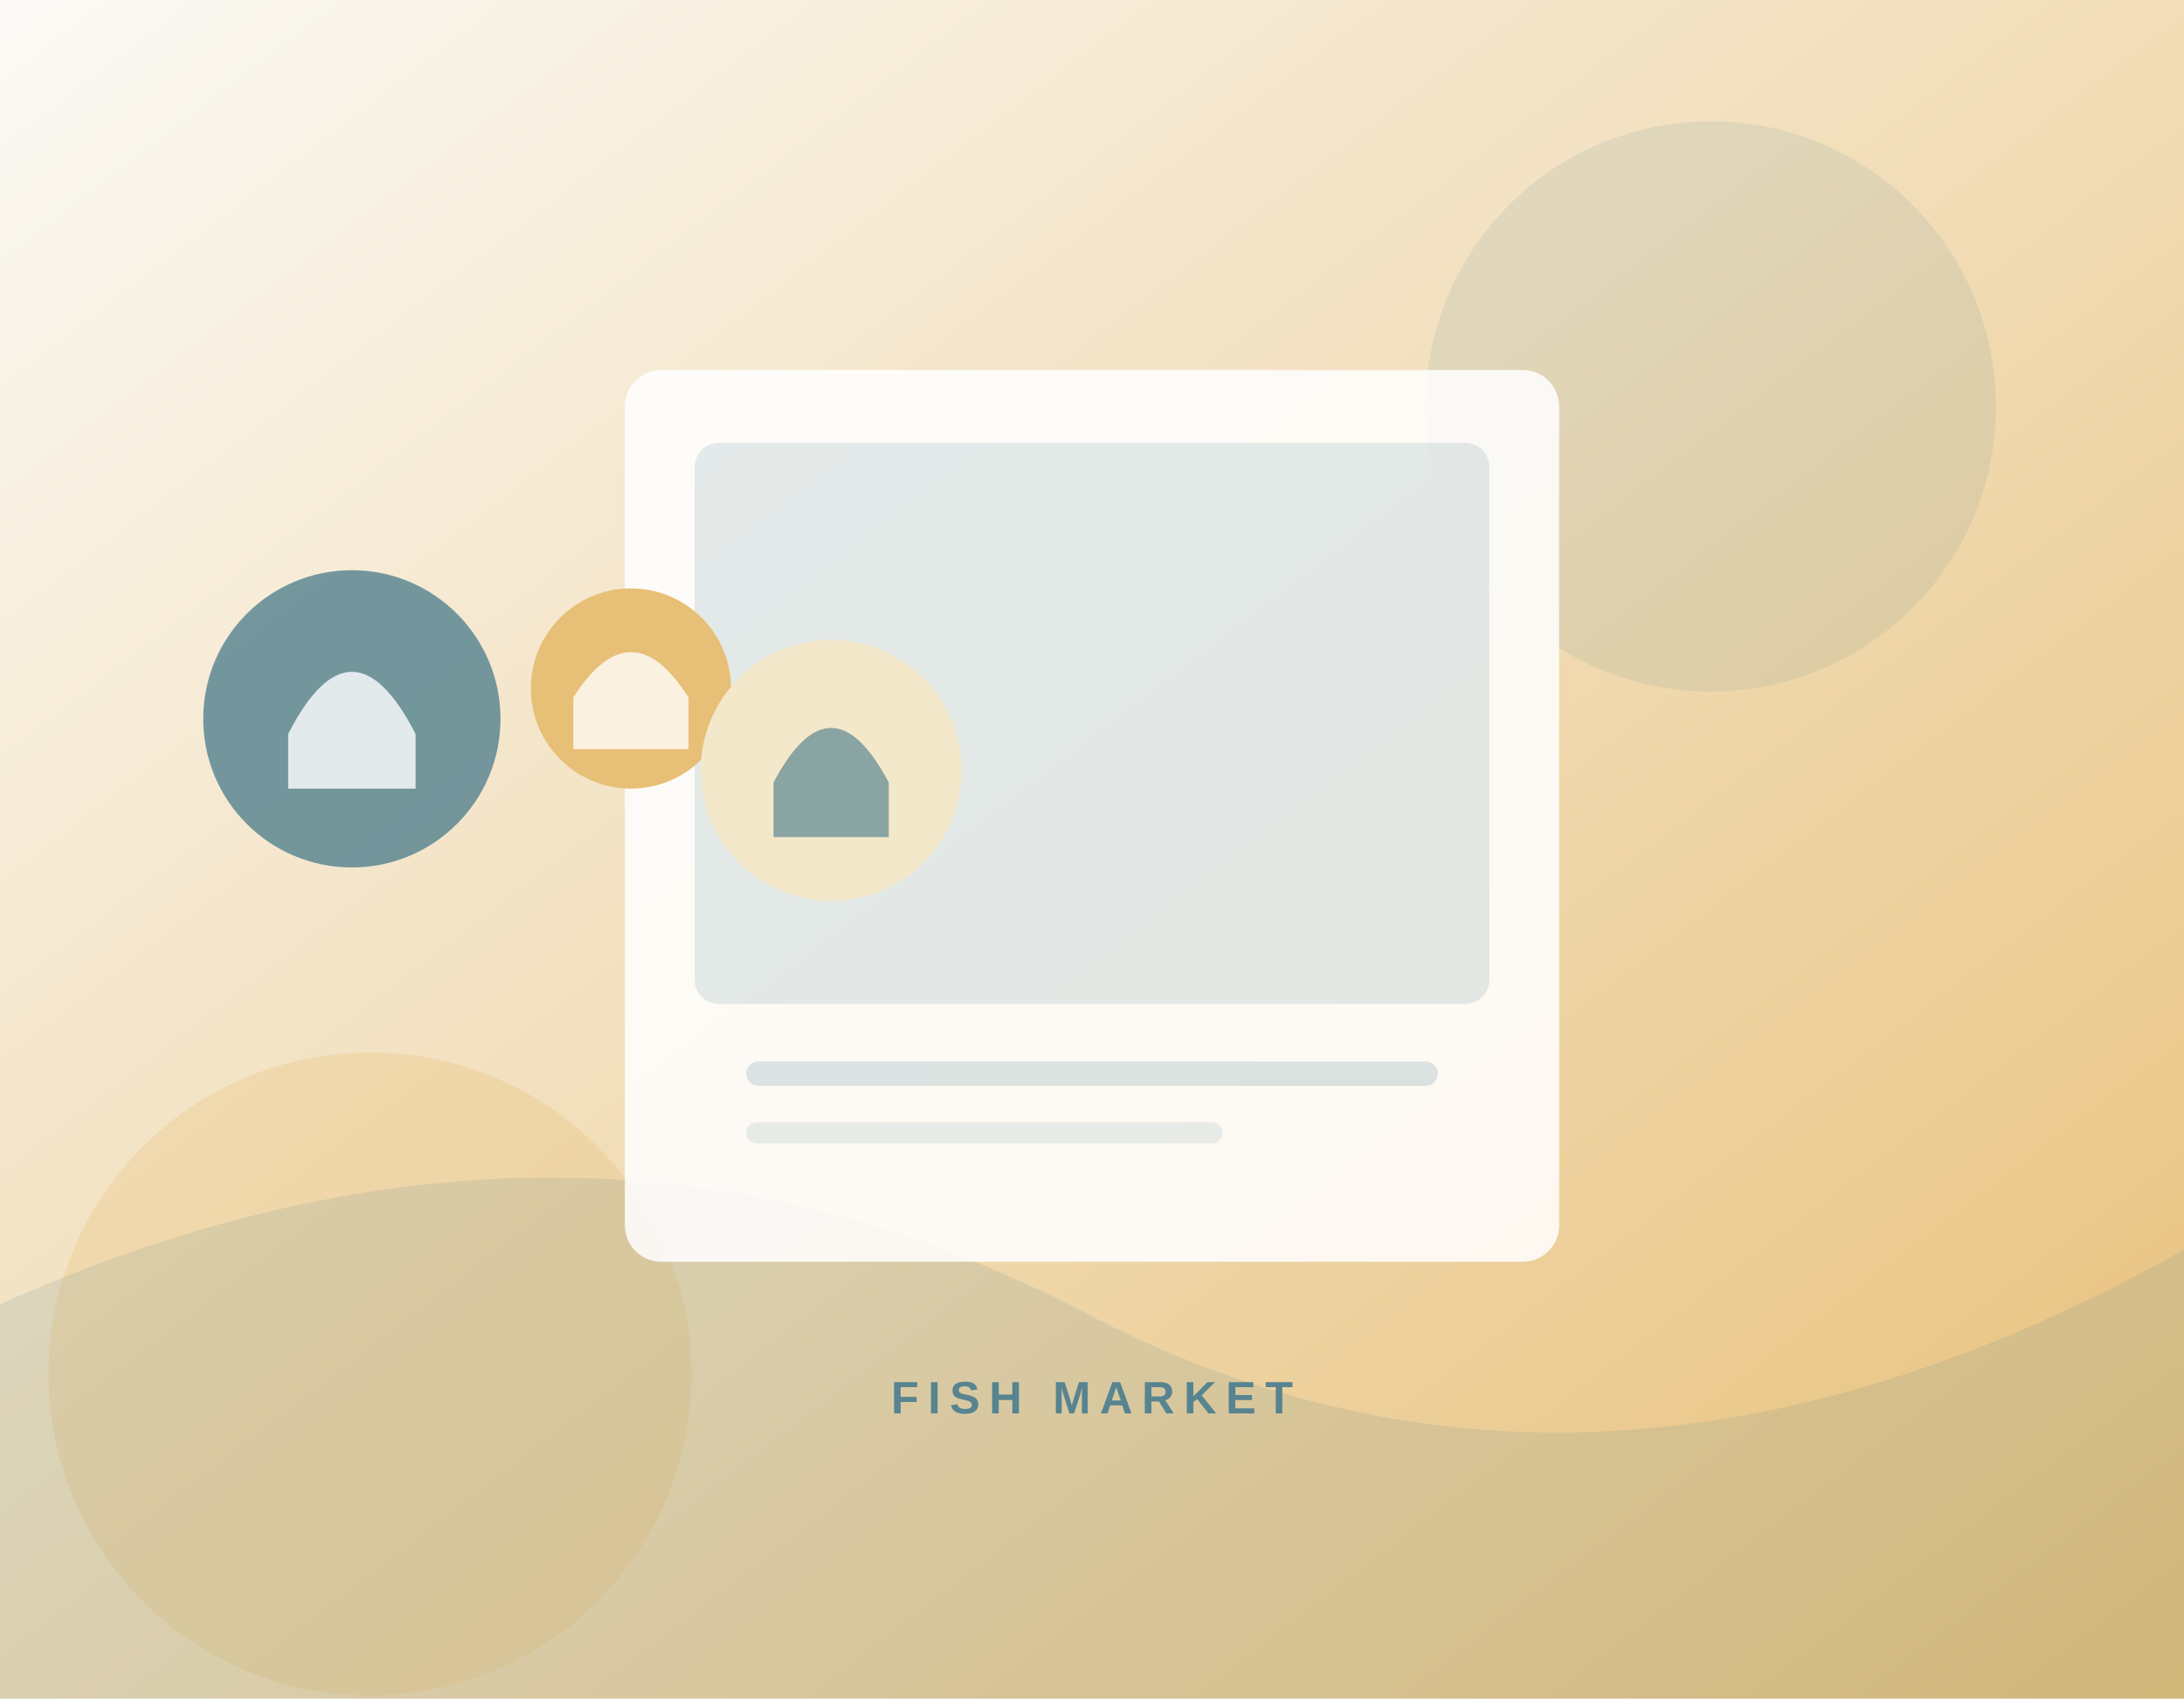
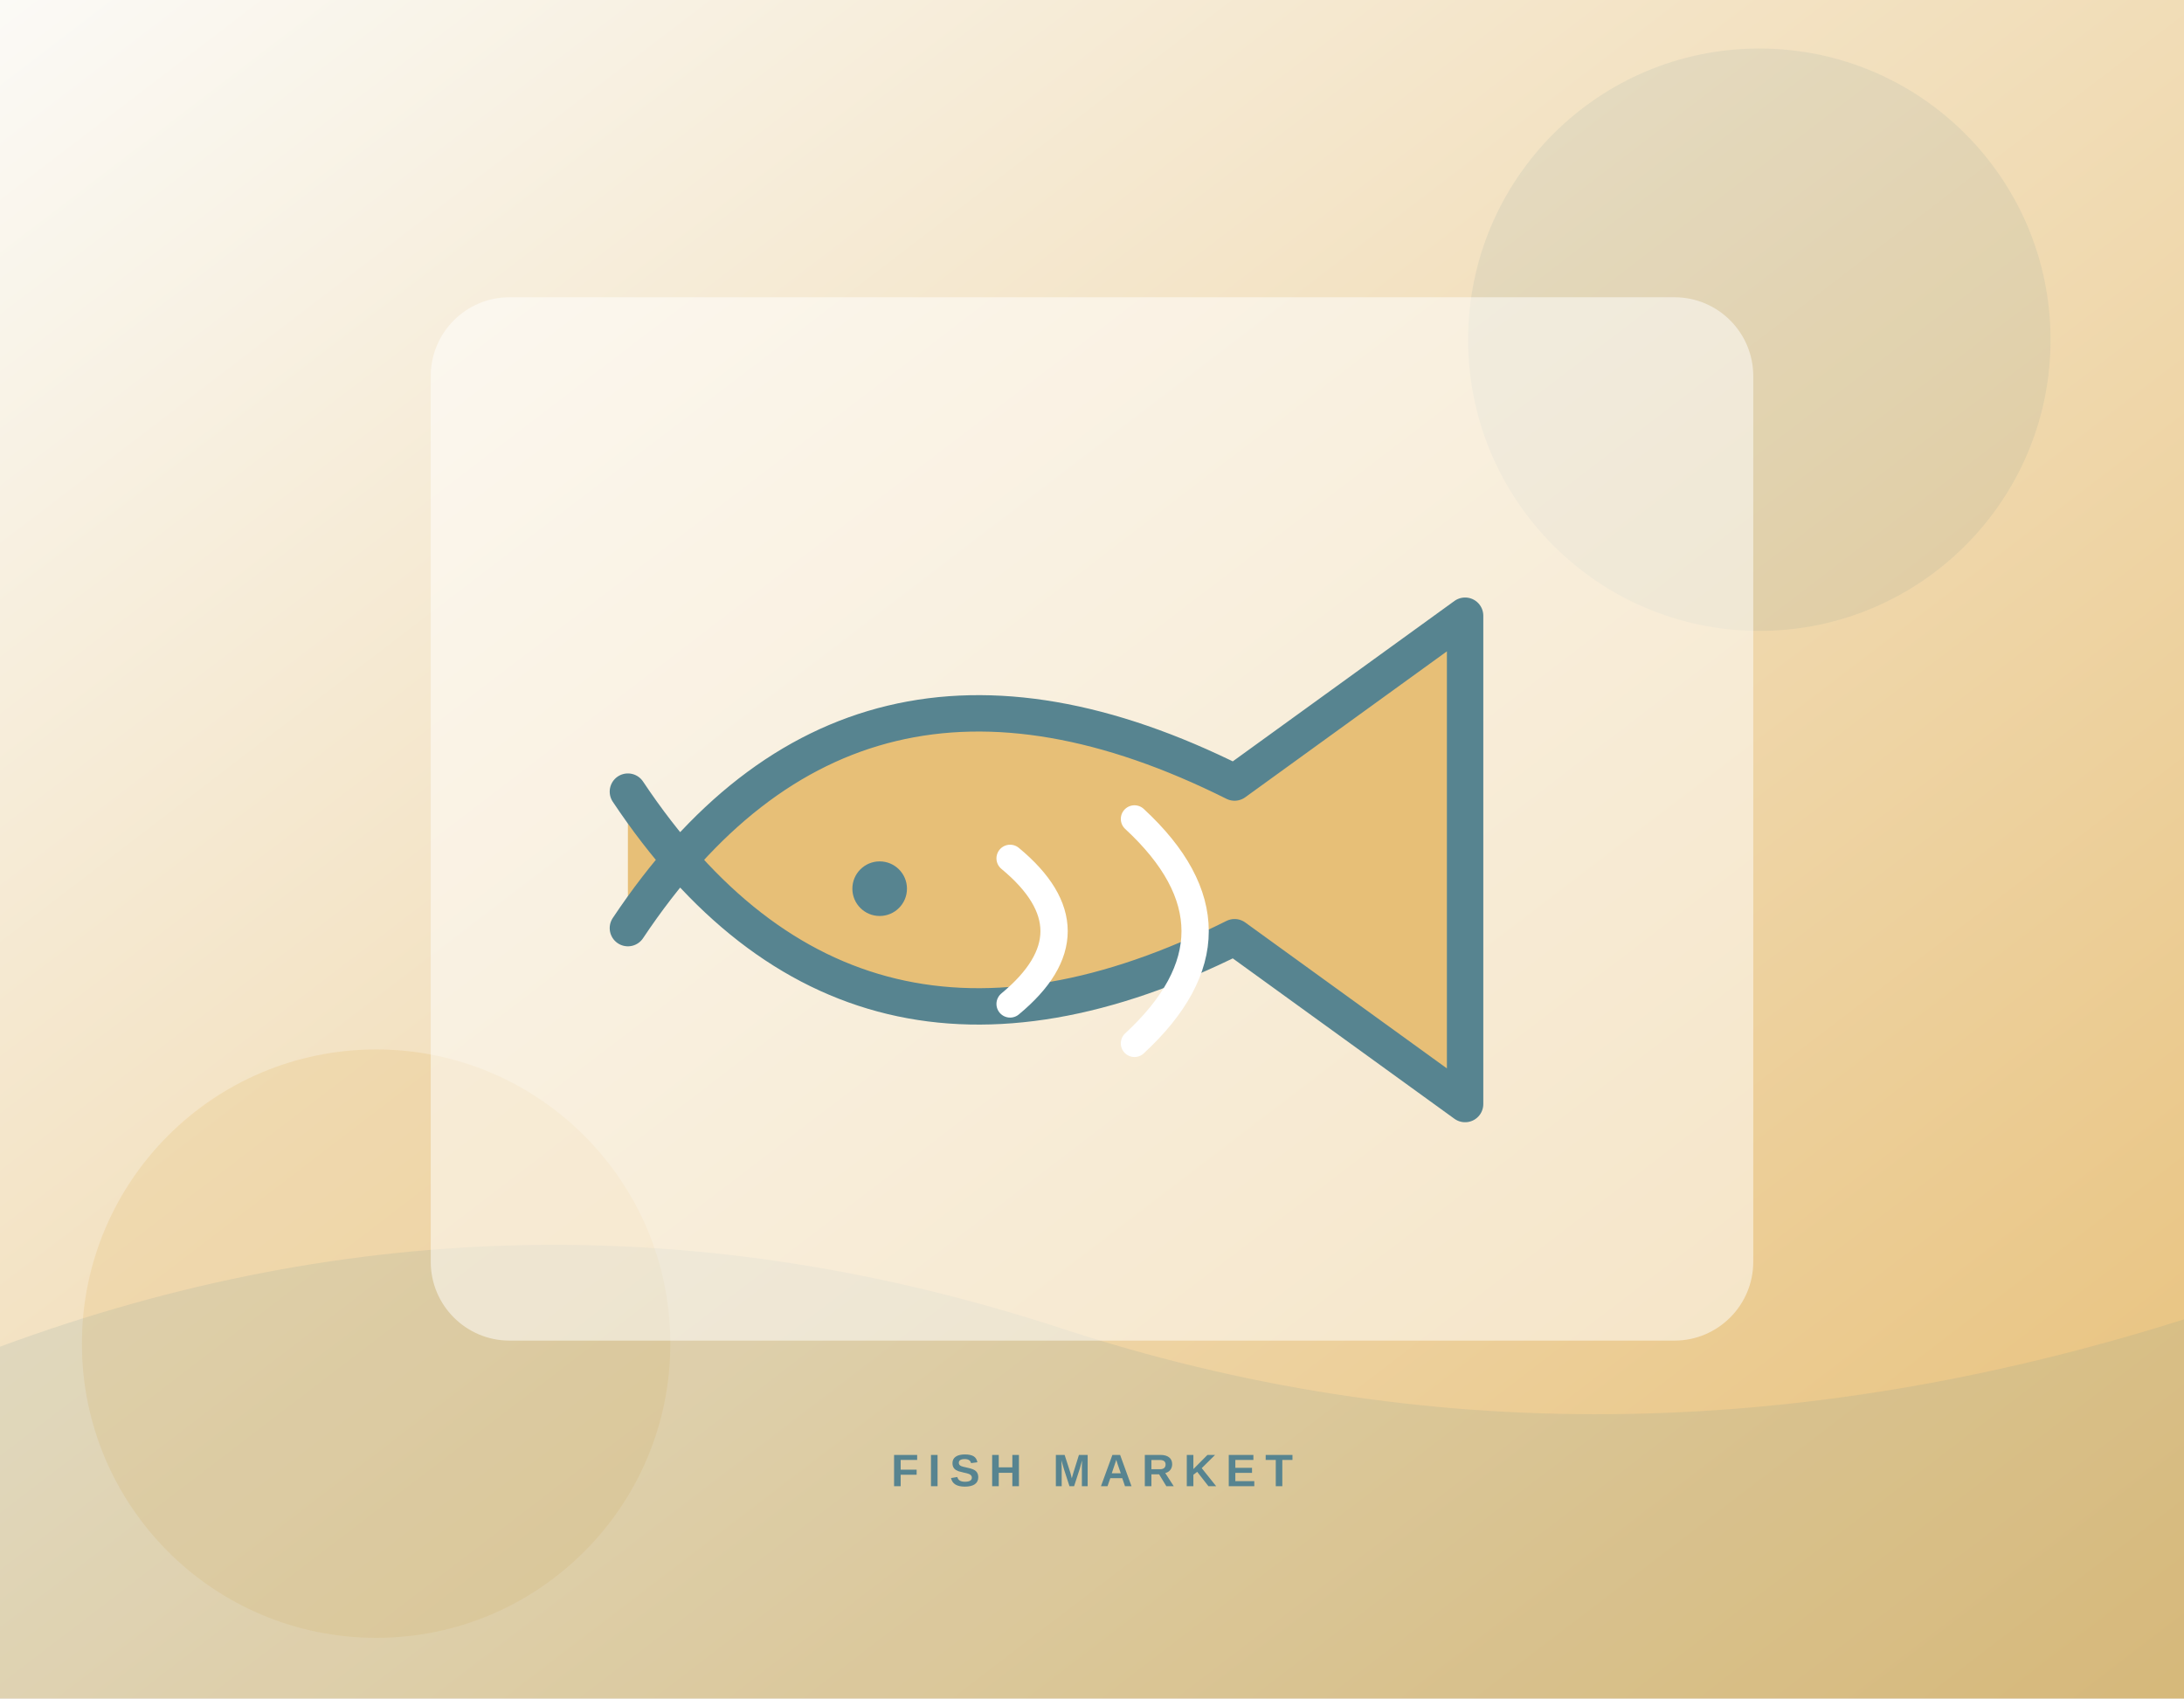
- <svg xmlns="http://www.w3.org/2000/svg" viewBox="0 0 720 560" role="img" aria-labelledby="title desc">
+ <svg xmlns="http://www.w3.org/2000/svg" viewBox="0 0 720 560" role="img" aria-labelledby="title desc" data-scene="fish">
  <defs>
    <linearGradient id="wash" x1="0" y1="0" x2="1" y2="1">
      <stop stop-color="#fbfaf6" />
      <stop offset="1" stop-color="#e7bf77" />
    </linearGradient>
  </defs>
  <rect width="720" height="560" fill="url(#wash)" />
-   <circle cx="564" cy="134" r="94" fill="#578490" opacity=".12" />
-   <circle cx="122" cy="453" r="106" fill="#e7bf77" opacity=".3" />
-   <path d="M0 430 Q190 345 358 433 T720 412 V560 H0Z" fill="#578490" opacity=".15" />
-   <rect x="206" y="122" width="308" height="294" rx="12" fill="#fff" opacity=".86" />
-   <rect x="229" y="146" width="262" height="185" rx="8" fill="#578490" opacity=".16" />
-   <circle cx="116" cy="237" r="49" fill="#578490" opacity=".82" />
-   <circle cx="208" cy="227" r="33" fill="#e7bf77" />
-   <circle cx="274" cy="254" r="43" fill="#f4e8cb" />
-   <path d="M95 242q21 -41 42 0v18h-42z" fill="#fff" opacity=".8" />
-   <path d="M189 230q19 -30 38 0v17h-38z" fill="#fff" opacity=".78" />
-   <path d="M255 258q19 -36 38 0v18h-38z" fill="#578490" opacity=".68" />
-   <rect x="246" y="350" width="228" height="8" rx="4" fill="#578490" opacity=".2" />
-   <rect x="246" y="370" width="157" height="7" rx="3.5" fill="#578490" opacity=".13" />
-   <text x="360" y="466" text-anchor="middle" fill="#578490" font-family="Arial,sans-serif" font-size="15" font-weight="700" letter-spacing="3">FISH MARKET</text>
+   <circle cx="580" cy="112" r="96" fill="#578490" opacity=".1" />
+   <circle cx="124" cy="443" r="97" fill="#e7bf77" opacity=".28" />
+   <path d="M0 444q173-64 350-6t370-3v125H0z" fill="#578490" opacity=".12" />
+   <rect x="142" y="98" width="436" height="344" rx="26" fill="#fff" opacity=".5" />
+   <path d="M207 306q74-111 200-48l76-55v161l-76-55q-126 63-200-48" fill="#e7bf77" stroke="#578490" stroke-width="12" stroke-linecap="round" stroke-linejoin="round" />
+   <circle cx="290" cy="293" r="9" fill="#578490" />
+   <path d="M333 283q29 24 0 48m41-61q40 37 0 74" fill="none" stroke="#fff" stroke-width="9" stroke-linecap="round" />
+   <text x="360" y="490" text-anchor="middle" fill="#578490" font-family="Arial,sans-serif" font-size="15" font-weight="700" letter-spacing="3">FISH MARKET</text>
</svg>
